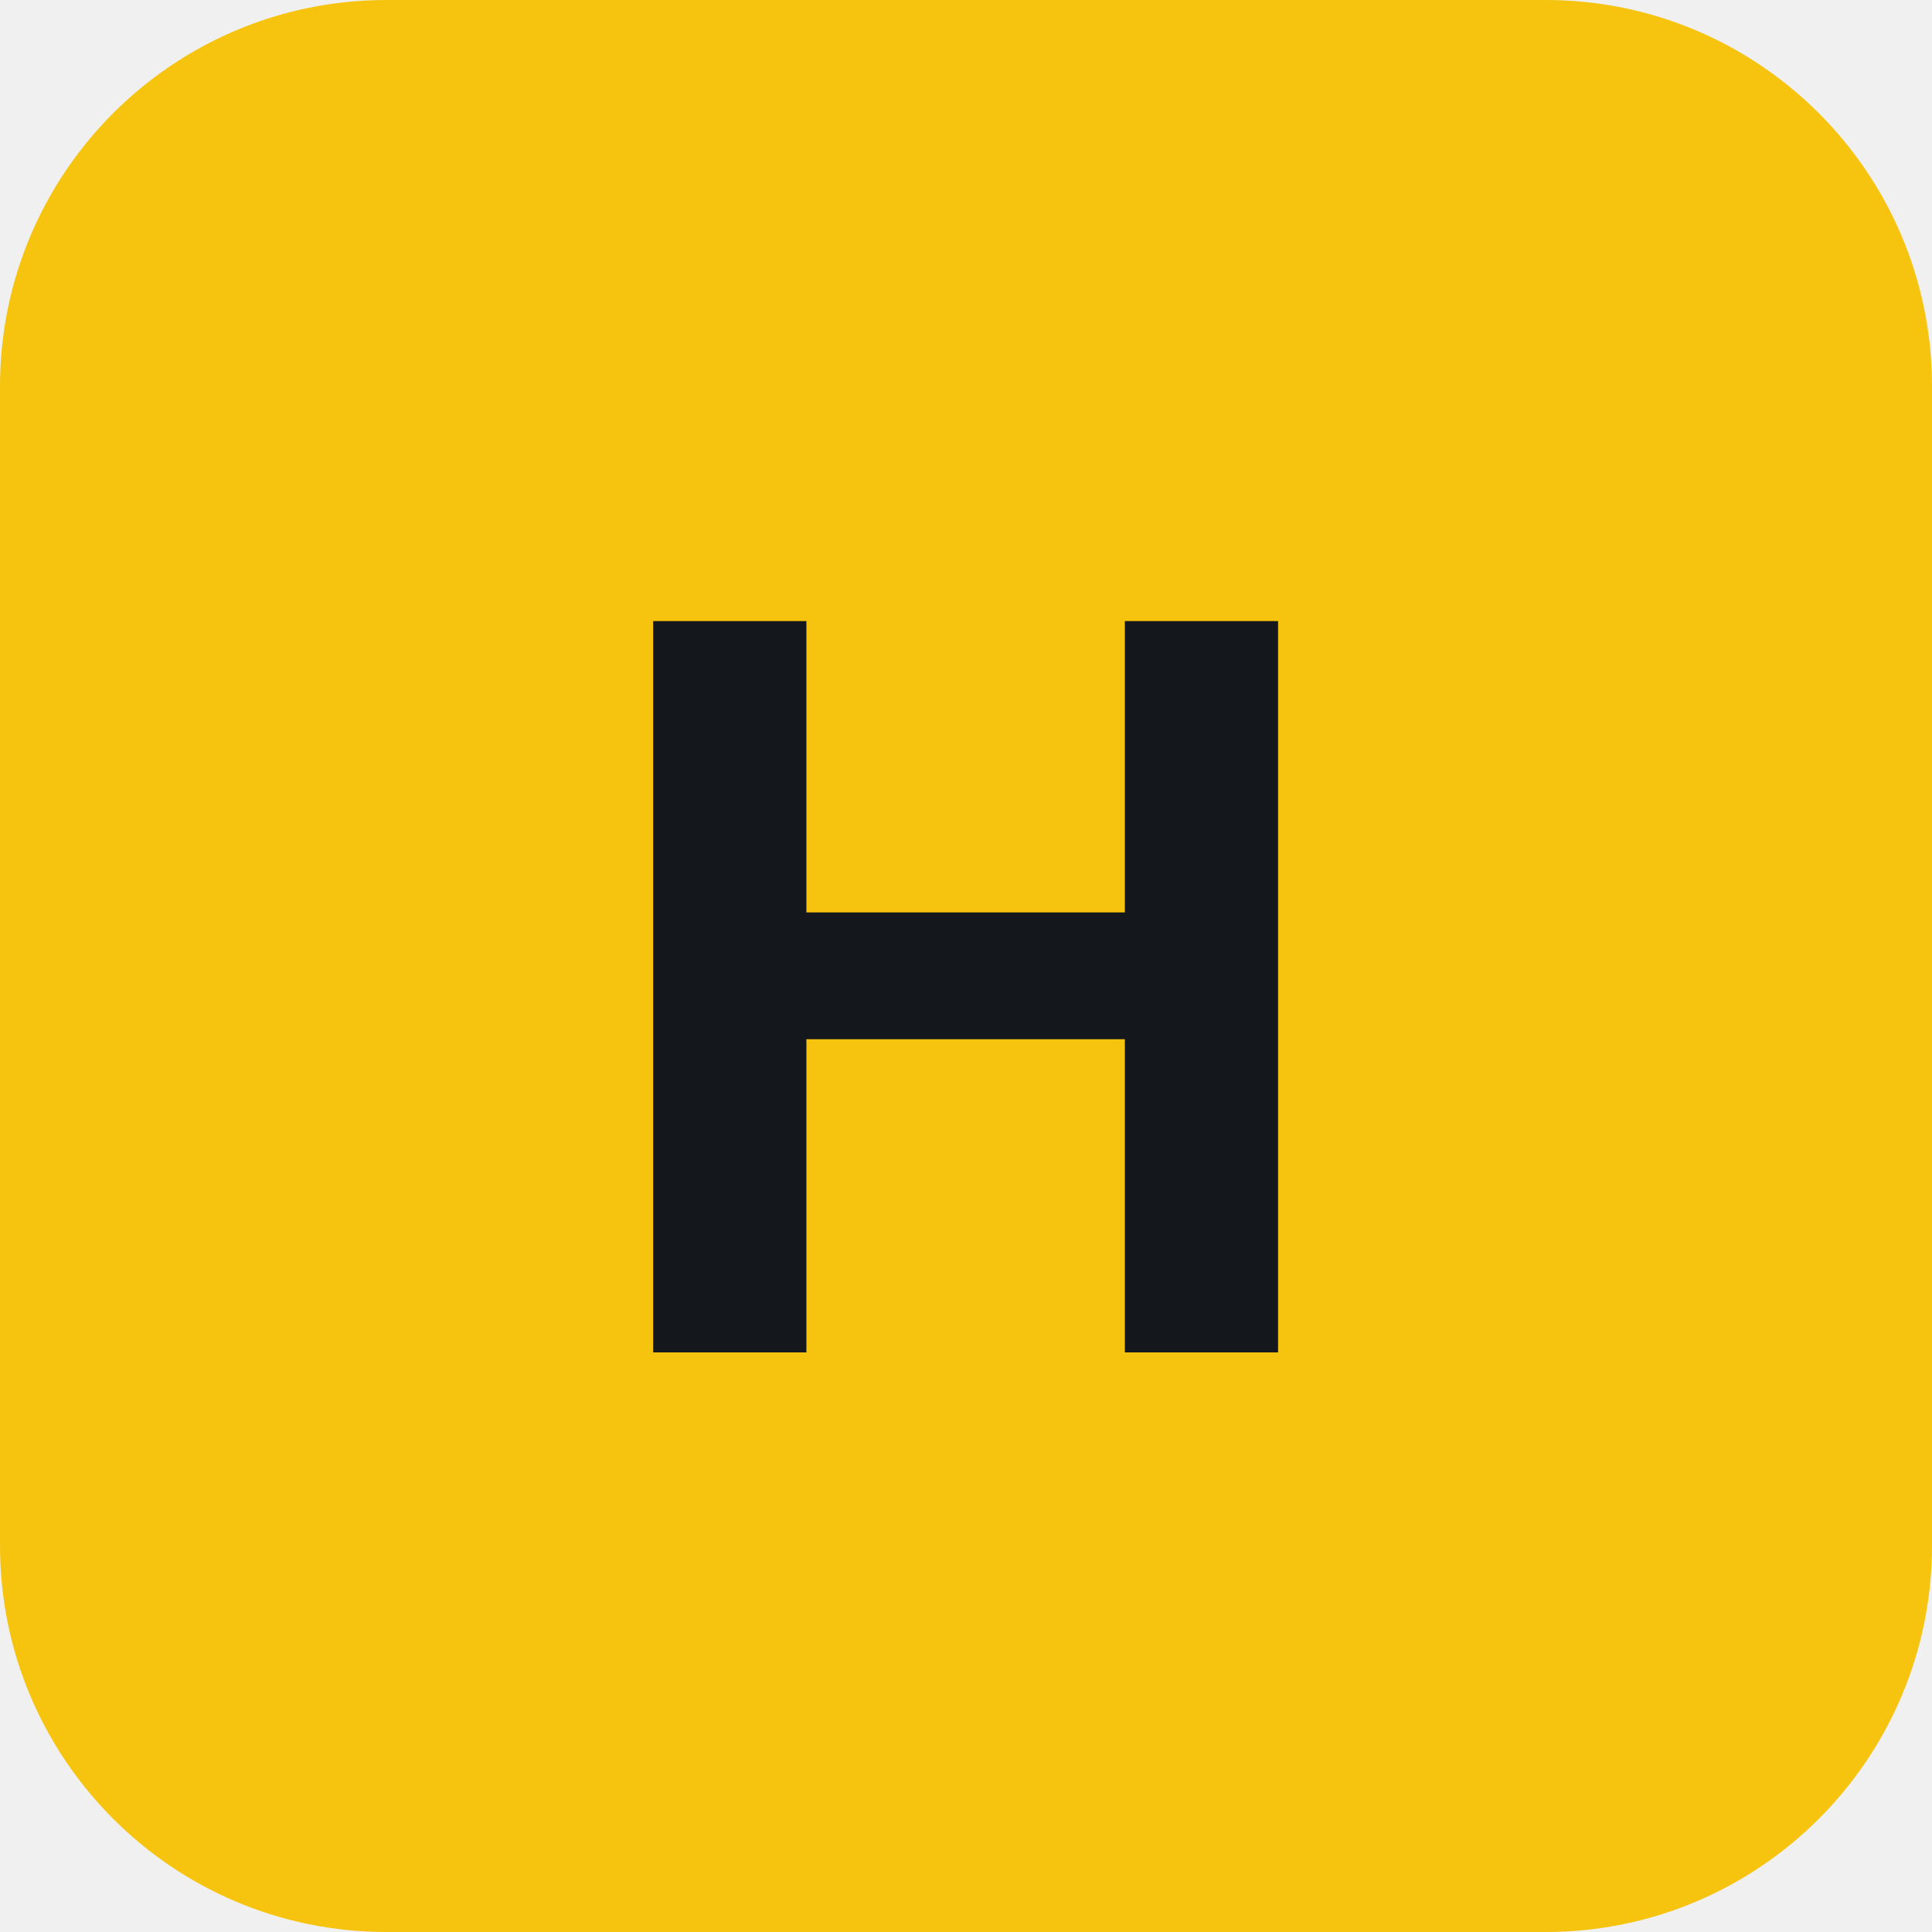
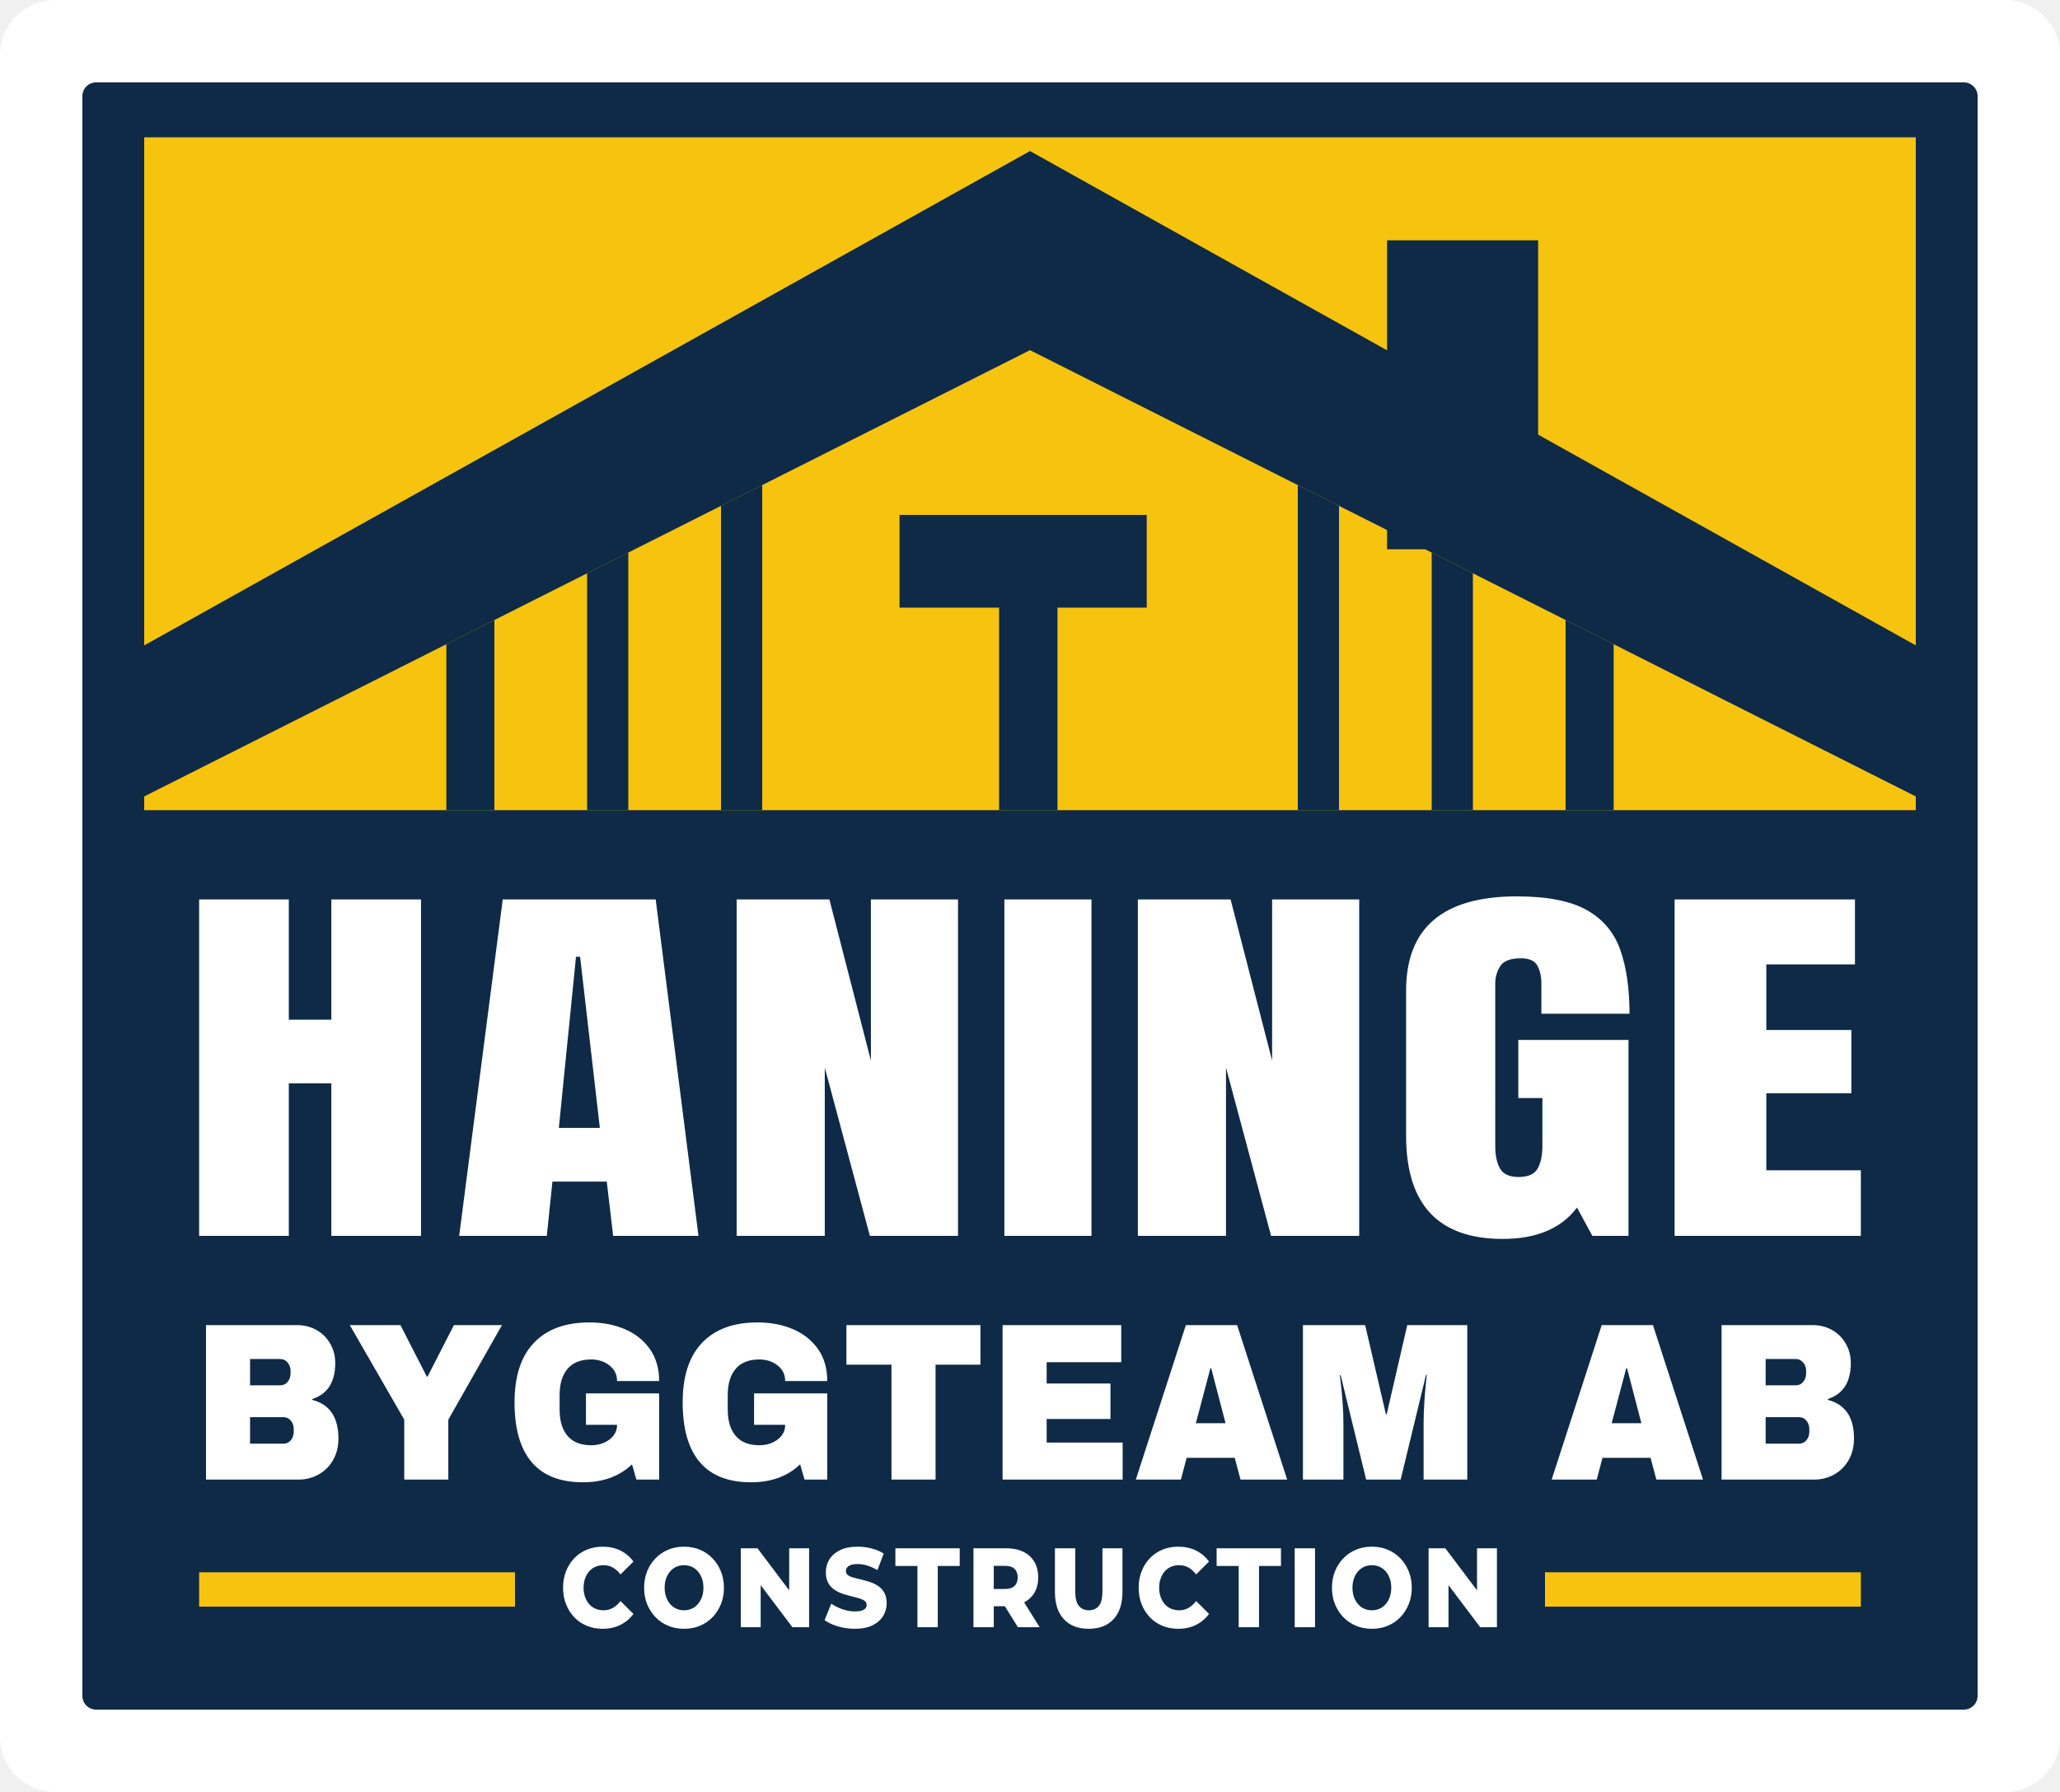
- <svg xmlns="http://www.w3.org/2000/svg" viewBox="0 0 40 40">
-   <rect width="40" height="40" rx="8" fill="#f6c30f" />
-   <text x="20" y="28" text-anchor="middle" font-family="Arial" font-weight="700" font-size="22" fill="#14171b">H</text>
+ <svg xmlns="http://www.w3.org/2000/svg" viewBox="0 0 600 522" width="600" height="522">
+   <defs>
+     <clipPath id="under">
+       <polygon points="42,232 300,102 558,232 558,236 42,236" />
+     </clipPath>
+     <clipPath id="orange">
+       <rect x="42" y="40" width="516" height="196" />
+     </clipPath>
+   </defs>
+   <rect width="600" height="522" rx="16" fill="#ffffff" />
+   <rect x="24" y="24" width="552" height="474" rx="4" fill="#0e2a47" />
+   <rect x="42" y="40" width="516" height="196" fill="#f6c30f" />
+   <g fill="#0e2a47" clip-path="url(#orange)">
+     <rect x="404" y="70" width="44" height="90" />
+     <g clip-path="url(#under)">
+       <rect x="130.0" y="90" width="14" height="150" />
+       <rect x="456.0" y="90" width="14" height="150" />
+       <rect x="171.0" y="90" width="12" height="150" />
+       <rect x="417.0" y="90" width="12" height="150" />
+       <rect x="210.0" y="90" width="12" height="150" />
+       <rect x="378.0" y="90" width="12" height="150" />
+     </g>
+     <polygon points="42,188 300,44 558,188 558,232 300,102 42,232" />
+     <rect x="262" y="150" width="72" height="27" />
+     <rect x="291" y="170" width="17" height="70" />
+   </g>
+   <path fill="#ffffff" d="M58.0 360.0V262.0H84.119V297.024H96.507V262.0H122.625V360.0H96.507V315.566H84.119V360.0ZM133.741 360.0 146.428 262.0H190.979L203.441 360.0H178.591L176.725 344.186H160.905L159.263 360.0ZM162.771 328.54H174.711L168.964 278.705H167.77ZM214.557 360.0V262.0H241.572L253.661 308.94V262.0H279.033V360.0H253.362L240.228 311.0V360.0ZM292.537 360.0V262.0H317.91V360.0ZM331.414 360.0V262.0H358.428L370.518 308.94V262.0H395.89V360.0H370.219L357.085 311.0V360.0ZM437.677 360.891Q409.544 360.891 409.544 330.823V288.56Q409.544 261.109 441.782 261.109Q455.065 261.109 462.154 265.09Q469.244 269.072 471.93 276.7Q474.617 284.328 474.617 295.298H448.946V286.611Q448.946 283.438 447.789 281.294Q446.632 279.15 442.976 279.15Q438.423 279.15 436.968 281.433Q435.513 283.716 435.513 286.444V333.941Q435.513 337.894 436.894 340.372Q438.274 342.85 442.304 342.85Q446.483 342.85 447.864 340.372Q449.244 337.894 449.244 333.83V319.853H442.229V302.926H474.318V360.0H463.796L459.318 351.759Q452.453 360.891 437.677 360.891ZM487.748 360.0V262.0H540.284V280.932H514.463V300.031H539.239V318.461H514.463V340.901H542.0V360.0Z" />
+   <path fill="#ffffff" d="M97.643 397.054Q97.643 405.36 90.962 407.519V407.781Q98.572 409.743 98.572 419.031Q98.572 422.562 97.033 425.277Q95.493 427.991 92.821 429.496Q90.149 431.0 86.954 431.0H60.0V386.0H86.605Q89.626 386.0 92.153 387.406Q94.68 388.812 96.161 391.363Q97.643 393.914 97.643 397.054ZM72.838 403.529H81.668Q82.946 403.529 83.788 402.515Q84.63 401.501 84.63 399.997V399.343Q84.63 397.904 83.759 396.89Q82.888 395.876 81.668 395.876H72.838ZM72.838 420.535H82.597Q83.875 420.535 84.717 419.521Q85.56 418.507 85.56 417.003V416.349Q85.56 414.844 84.717 413.831Q83.875 412.817 82.597 412.817H72.838ZM130.58 431.0H117.742V413.536L101.883 386.0H116.638L124.306 400.978H124.538L132.206 386.0H146.206L130.58 413.536ZM191.981 402.286H179.724Q179.724 399.474 177.517 397.741Q175.309 396.007 172.172 396.007Q167.641 396.007 165.318 398.722Q162.994 401.436 162.994 406.407V410.593Q162.994 415.564 165.318 418.278Q167.641 420.993 172.172 420.993Q175.309 420.993 177.517 419.325Q179.724 417.657 179.724 415.041H170.662V405.884H191.981V431.0H185.359L184.081 426.552Q178.62 431.785 169.791 431.785Q159.857 431.785 154.861 425.931Q149.866 420.077 149.866 408.5Q149.866 397.054 155.529 391.134Q161.193 385.215 171.65 385.215Q177.4 385.215 181.99 387.177Q186.579 389.14 189.28 392.966Q191.981 396.792 191.981 402.286ZM240.951 402.286H228.694Q228.694 399.474 226.487 397.741Q224.279 396.007 221.142 396.007Q216.611 396.007 214.288 398.722Q211.964 401.436 211.964 406.407V410.593Q211.964 415.564 214.288 418.278Q216.611 420.993 221.142 420.993Q224.279 420.993 226.487 419.325Q228.694 417.657 228.694 415.041H219.632V405.884H240.951V431.0H234.329L233.051 426.552Q227.59 431.785 218.761 431.785Q208.827 431.785 203.832 425.931Q198.836 420.077 198.836 408.5Q198.836 397.054 204.5 391.134Q210.163 385.215 220.62 385.215Q226.371 385.215 230.96 387.177Q235.549 389.14 238.25 392.966Q240.951 396.792 240.951 402.286ZM272.494 397.512V431.0H259.656V397.512H246.528V386.0H285.565V397.512ZM292.013 386.0H326.576V396.792H304.851V403.006H323.439V413.34H304.851V420.208H326.983V431.0H292.013ZM361.314 431.0 359.63 424.656H345.63L343.945 431.0H330.817L345.398 386.0H360.327L374.907 431.0ZM348.302 414.583H356.958L352.775 398.558H352.543ZM414.641 431.0V414.779Q414.641 411.77 414.844 408.598Q415.048 405.426 415.28 403.267Q415.513 401.109 415.571 400.52H415.338L407.961 431.0H397.911L390.476 400.586H390.243Q390.301 401.174 390.563 403.3Q390.824 405.426 391.057 408.598Q391.289 411.77 391.289 414.779V431.0H379.497V386.0H397.621L403.662 411.967H403.894L409.878 386.0H427.363V431.0ZM482.433 431.0 480.748 424.656H466.748L465.064 431.0H451.935L466.516 386.0H481.445L496.026 431.0ZM469.42 414.583H478.076L473.893 398.558H473.661ZM539.071 397.054Q539.071 405.36 532.39 407.519V407.781Q540.0 409.743 540.0 419.031Q540.0 422.562 538.461 425.277Q536.921 427.991 534.249 429.496Q531.577 431.0 528.382 431.0H501.428V386.0H528.033Q531.054 386.0 533.581 387.406Q536.108 388.812 537.589 391.363Q539.071 393.914 539.071 397.054ZM514.266 403.529H523.096Q524.374 403.529 525.216 402.515Q526.058 401.501 526.058 399.997V399.343Q526.058 397.904 525.187 396.89Q524.316 395.876 523.096 395.876H514.266ZM514.266 420.535H524.025Q525.303 420.535 526.145 419.521Q526.988 418.507 526.988 417.003V416.349Q526.988 414.844 526.145 413.831Q525.303 412.817 524.025 412.817H514.266Z" />
+   <path fill="#ffffff" d="M175.505 474.46Q173.025 474.46 170.918 473.589Q168.811 472.719 167.272 471.109Q165.733 469.499 164.867 467.314Q164.0 465.129 164.0 462.5Q164.0 459.871 164.867 457.686Q165.733 455.501 167.272 453.891Q168.811 452.281 170.918 451.411Q173.025 450.54 175.505 450.54Q178.404 450.54 180.69 451.657Q182.976 452.774 184.5 454.877L180.735 458.623Q179.719 457.309 178.508 456.619Q177.298 455.929 175.804 455.929Q174.519 455.929 173.443 456.389Q172.367 456.849 171.605 457.719Q170.843 458.59 170.41 459.806Q169.977 461.021 169.977 462.5Q169.977 463.979 170.41 465.194Q170.843 466.41 171.605 467.281Q172.367 468.151 173.443 468.611Q174.519 469.071 175.804 469.071Q177.298 469.071 178.508 468.381Q179.719 467.691 180.735 466.377L184.5 470.123Q182.976 472.193 180.69 473.326Q178.404 474.46 175.505 474.46ZM199.233 474.46Q196.722 474.46 194.601 473.573Q192.479 472.686 190.91 471.059Q189.341 469.433 188.475 467.264Q187.608 465.096 187.608 462.5Q187.608 459.904 188.475 457.736Q189.341 455.567 190.91 453.941Q192.479 452.314 194.601 451.427Q196.722 450.54 199.233 450.54Q201.773 450.54 203.88 451.427Q205.986 452.314 207.54 453.941Q209.094 455.567 209.976 457.736Q210.857 459.904 210.857 462.5Q210.857 465.096 209.976 467.281Q209.094 469.466 207.54 471.076Q205.986 472.686 203.88 473.573Q201.773 474.46 199.233 474.46ZM199.233 469.071Q200.428 469.071 201.459 468.611Q202.49 468.151 203.252 467.281Q204.014 466.41 204.447 465.194Q204.881 463.979 204.881 462.5Q204.881 460.989 204.447 459.789Q204.014 458.59 203.252 457.719Q202.49 456.849 201.459 456.389Q200.428 455.929 199.233 455.929Q198.037 455.929 197.006 456.389Q195.975 456.849 195.213 457.719Q194.451 458.59 194.018 459.789Q193.585 460.989 193.585 462.5Q193.585 463.979 194.018 465.194Q194.451 466.41 195.213 467.281Q195.975 468.151 197.006 468.611Q198.037 469.071 199.233 469.071ZM215.758 474.0V451.0H220.629L232.164 466.311H229.863V451.0H235.661V474.0H230.79L219.255 458.689H221.556V474.0ZM248.989 474.46Q246.419 474.46 244.043 473.754Q241.667 473.047 240.173 471.93L242.116 467.133Q243.52 468.119 245.358 468.759Q247.196 469.4 249.019 469.4Q250.244 469.4 250.991 469.154Q251.738 468.907 252.082 468.496Q252.425 468.086 252.425 467.527Q252.425 466.739 251.768 466.279Q251.111 465.819 250.065 465.523Q249.019 465.227 247.749 464.931Q246.479 464.636 245.209 464.176Q243.938 463.716 242.893 462.976Q241.847 462.237 241.189 461.038Q240.532 459.839 240.532 457.999Q240.532 455.929 241.563 454.253Q242.594 452.577 244.656 451.559Q246.718 450.54 249.796 450.54Q251.858 450.54 253.845 451.049Q255.832 451.559 257.386 452.544L255.563 457.374Q254.069 456.487 252.605 456.044Q251.14 455.6 249.766 455.6Q248.541 455.6 247.793 455.879Q247.046 456.159 246.718 456.619Q246.389 457.079 246.389 457.67Q246.389 458.426 247.031 458.869Q247.674 459.313 248.735 459.592Q249.796 459.871 251.066 460.167Q252.336 460.463 253.606 460.906Q254.876 461.35 255.922 462.089Q256.968 462.829 257.61 464.028Q258.253 465.227 258.253 467.034Q258.253 469.039 257.222 470.731Q256.191 472.423 254.144 473.441Q252.097 474.46 248.989 474.46ZM267.218 474.0V456.159H260.793V451.0H279.53V456.159H273.135V474.0ZM283.534 474.0V451.0H292.888Q297.46 451.0 299.925 453.284Q302.391 455.567 302.391 459.51Q302.391 462.106 301.255 463.995Q300.12 465.884 298.043 466.886Q295.966 467.889 293.097 467.889H286.821L289.451 465.161V474.0ZM296.474 474.0 291.274 465.621H297.579L302.809 474.0ZM289.451 465.851 286.821 462.861H292.738Q294.591 462.861 295.503 461.974Q296.414 461.087 296.414 459.51Q296.414 457.9 295.503 457.013Q294.591 456.126 292.738 456.126H286.821L289.451 453.136ZM317.093 474.46Q312.461 474.46 309.862 471.667Q307.262 468.874 307.262 463.749V451.0H313.179V463.551Q313.179 466.509 314.24 467.79Q315.3 469.071 317.153 469.071Q319.006 469.071 320.052 467.79Q321.098 466.509 321.098 463.551V451.0H326.925V463.749Q326.925 468.874 324.325 471.667Q321.725 474.46 317.093 474.46ZM343.152 474.46Q340.672 474.46 338.565 473.589Q336.458 472.719 334.919 471.109Q333.38 469.499 332.513 467.314Q331.647 465.129 331.647 462.5Q331.647 459.871 332.513 457.686Q333.38 455.501 334.919 453.891Q336.458 452.281 338.565 451.411Q340.672 450.54 343.152 450.54Q346.051 450.54 348.337 451.657Q350.623 452.774 352.147 454.877L348.381 458.623Q347.365 457.309 346.155 456.619Q344.945 455.929 343.451 455.929Q342.166 455.929 341.09 456.389Q340.014 456.849 339.252 457.719Q338.49 458.59 338.057 459.806Q337.623 461.021 337.623 462.5Q337.623 463.979 338.057 465.194Q338.49 466.41 339.252 467.281Q340.014 468.151 341.09 468.611Q342.166 469.071 343.451 469.071Q344.945 469.071 346.155 468.381Q347.365 467.691 348.381 466.377L352.147 470.123Q350.623 472.193 348.337 473.326Q346.051 474.46 343.152 474.46ZM360.783 474.0V456.159H354.358V451.0H373.095V456.159H366.7V474.0ZM377.1 474.0V451.0H383.016V474.0ZM399.572 474.46Q397.062 474.46 394.94 473.573Q392.818 472.686 391.249 471.059Q389.681 469.433 388.814 467.264Q387.947 465.096 387.947 462.5Q387.947 459.904 388.814 457.736Q389.681 455.567 391.249 453.941Q392.818 452.314 394.94 451.427Q397.062 450.54 399.572 450.54Q402.112 450.54 404.219 451.427Q406.326 452.314 407.88 453.941Q409.434 455.567 410.315 457.736Q411.197 459.904 411.197 462.5Q411.197 465.096 410.315 467.281Q409.434 469.466 407.88 471.076Q406.326 472.686 404.219 473.573Q402.112 474.46 399.572 474.46ZM399.572 469.071Q400.767 469.071 401.798 468.611Q402.829 468.151 403.591 467.281Q404.353 466.41 404.787 465.194Q405.22 463.979 405.22 462.5Q405.22 460.989 404.787 459.789Q404.353 458.59 403.591 457.719Q402.829 456.849 401.798 456.389Q400.767 455.929 399.572 455.929Q398.377 455.929 397.346 456.389Q396.315 456.849 395.553 457.719Q394.791 458.59 394.357 459.789Q393.924 460.989 393.924 462.5Q393.924 463.979 394.357 465.194Q394.791 466.41 395.553 467.281Q396.315 468.151 397.346 468.611Q398.377 469.071 399.572 469.071ZM416.098 474.0V451.0H420.969L432.504 466.311H430.203V451.0H436.0V474.0H431.129L419.594 458.689H421.895V474.0Z" />
+   <rect x="58" y="458" width="92" height="10" fill="#f6c30f" />
+   <rect x="450" y="458" width="92" height="10" fill="#f6c30f" />
</svg>
